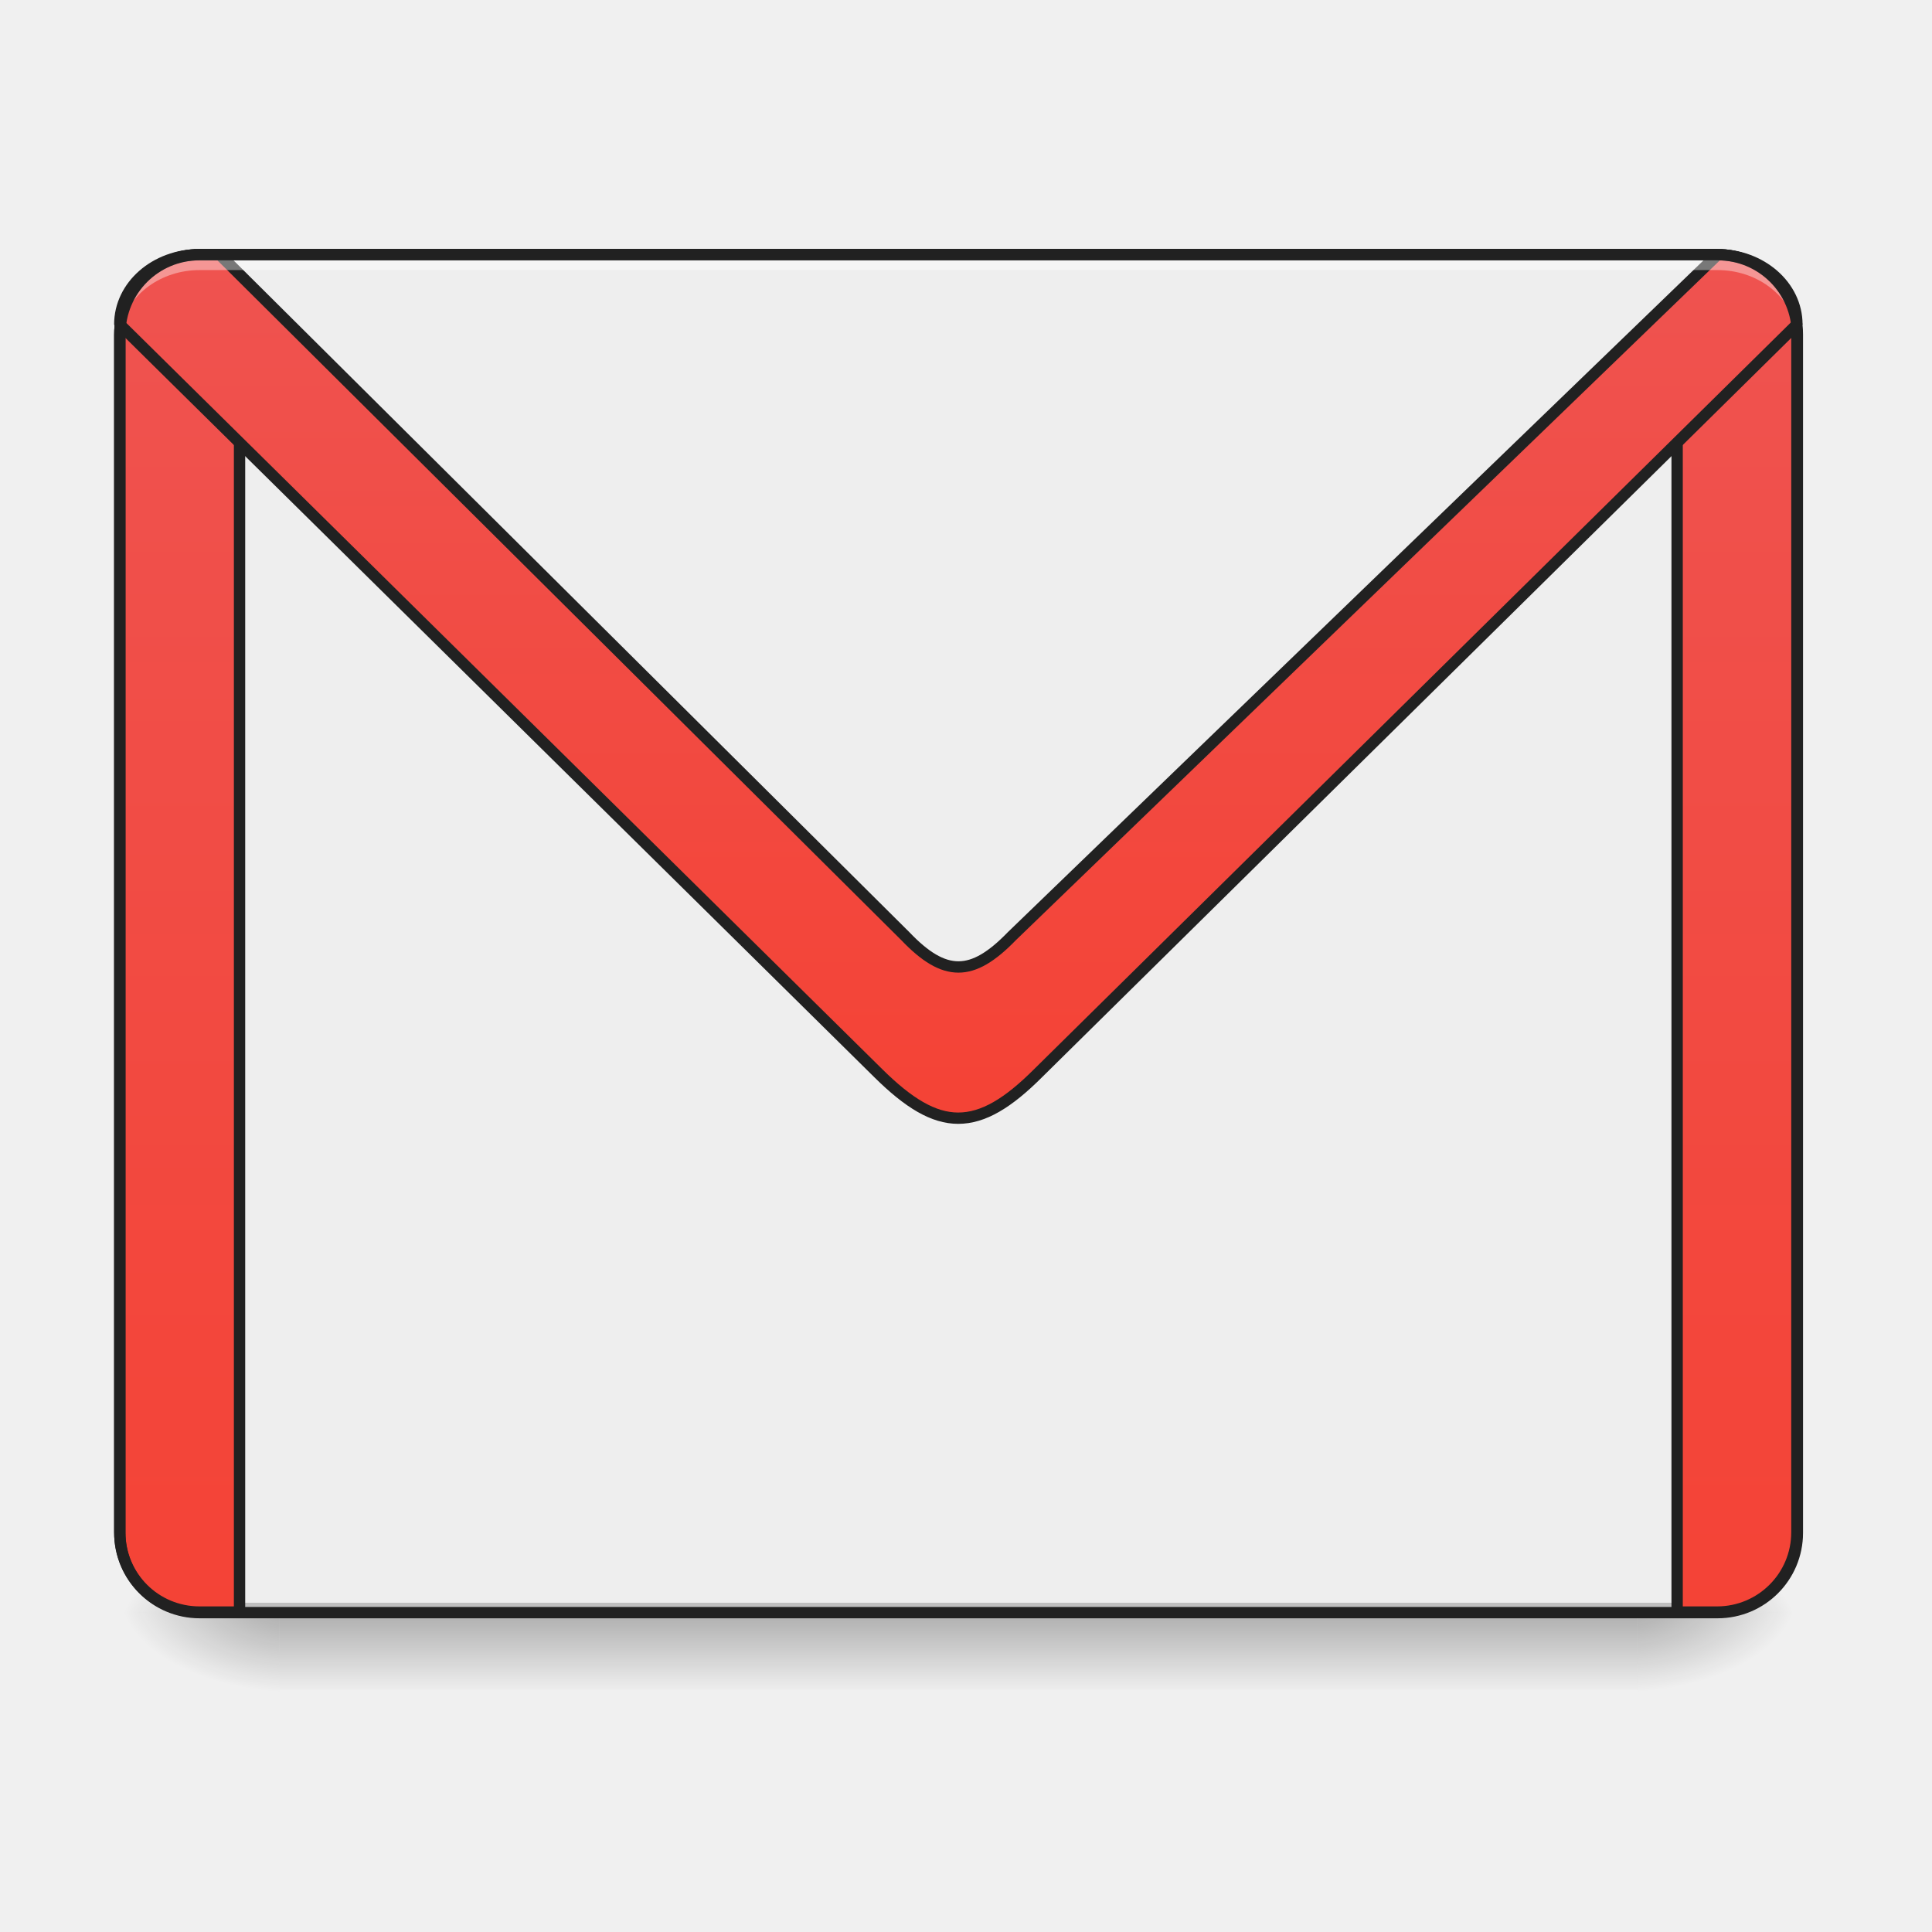
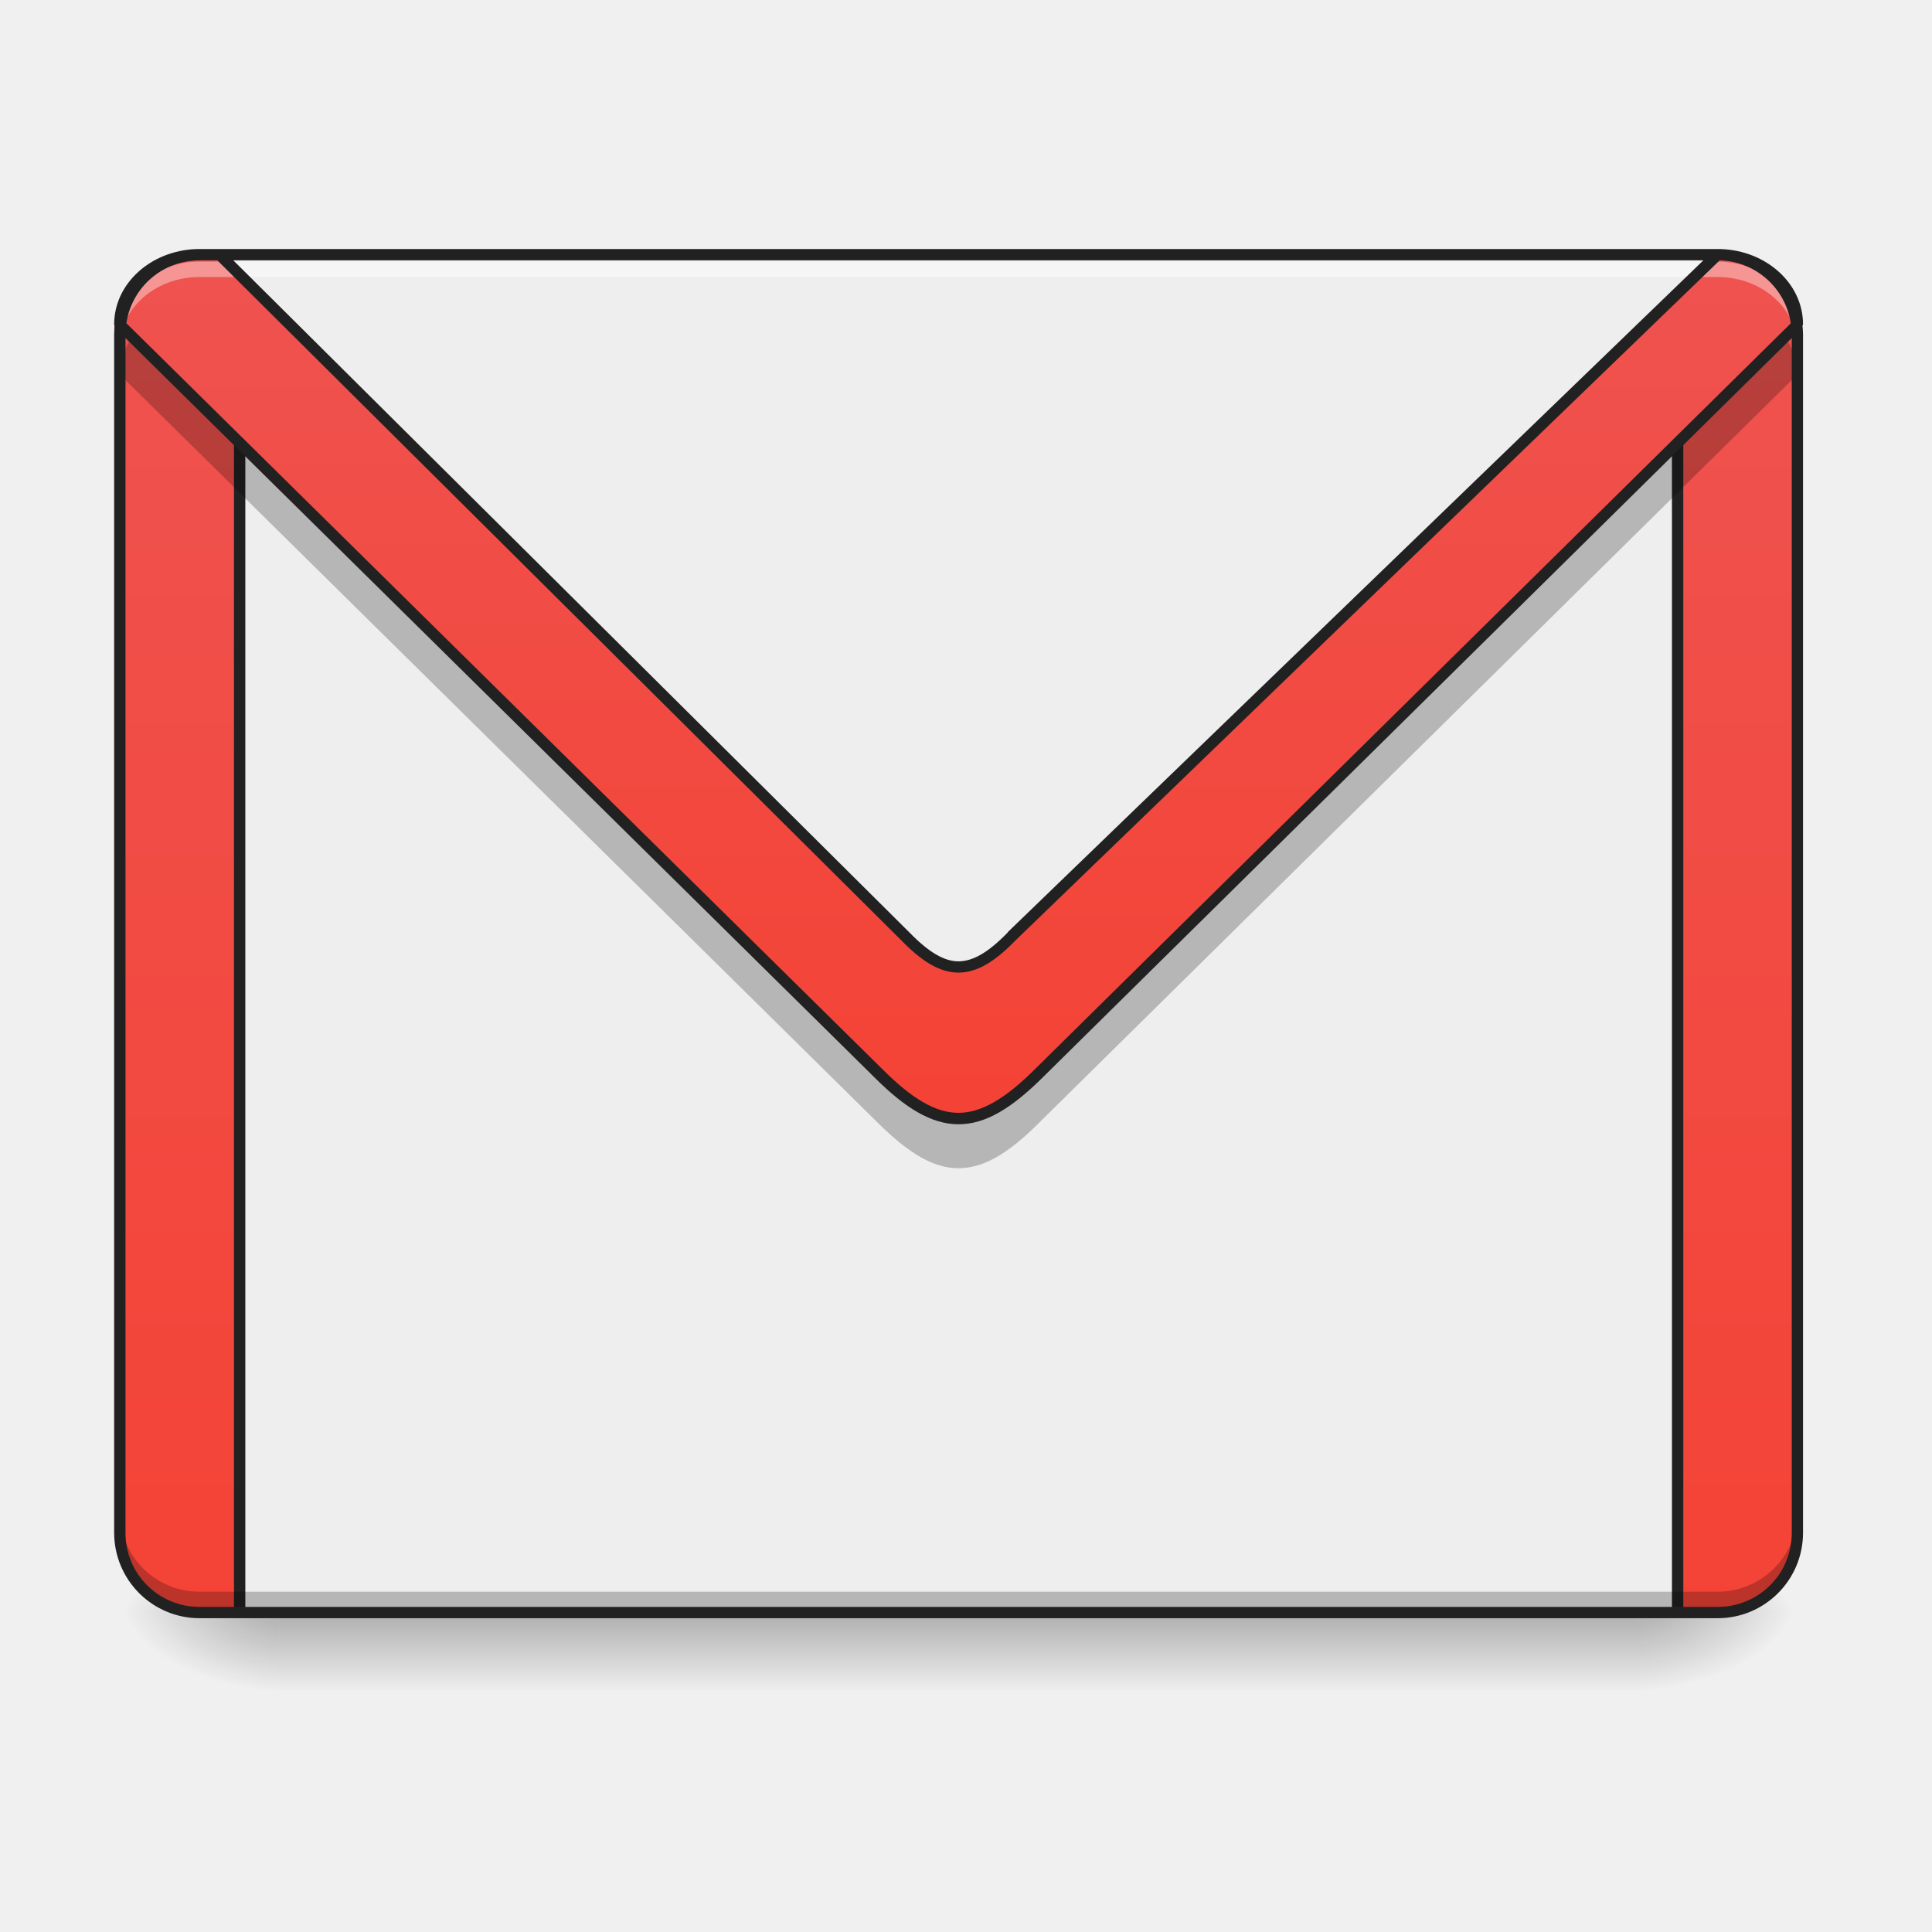
- <svg xmlns="http://www.w3.org/2000/svg" width="32" height="32" viewBox="0 0 24 24">
+ <svg xmlns="http://www.w3.org/2000/svg" width="24" height="24">
  <defs>
    <linearGradient id="a" gradientUnits="userSpaceOnUse" x1="254" y1="233.5" x2="254" y2="254.667" gradientTransform="matrix(.04688 0 0 .04688 0 9.087)">
      <stop offset="0" stop-opacity=".275" />
      <stop offset="1" stop-opacity="0" />
    </linearGradient>
    <radialGradient id="b" gradientUnits="userSpaceOnUse" cx="450.909" cy="189.579" fx="450.909" fy="189.579" r="21.167" gradientTransform="matrix(0 -.0586 -.10548 0 40.09 46.704)">
      <stop offset="0" stop-opacity=".314" />
      <stop offset=".222" stop-opacity=".275" />
      <stop offset="1" stop-opacity="0" />
    </radialGradient>
    <radialGradient id="c" gradientUnits="userSpaceOnUse" cx="450.909" cy="189.579" fx="450.909" fy="189.579" r="21.167" gradientTransform="matrix(0 .0586 .10548 0 -16.275 -6.638)">
      <stop offset="0" stop-opacity=".314" />
      <stop offset=".222" stop-opacity=".275" />
      <stop offset="1" stop-opacity="0" />
    </radialGradient>
    <radialGradient id="d" gradientUnits="userSpaceOnUse" cx="450.909" cy="189.579" fx="450.909" fy="189.579" r="21.167" gradientTransform="matrix(0 -.0586 .10548 0 -16.275 46.704)">
      <stop offset="0" stop-opacity=".314" />
      <stop offset=".222" stop-opacity=".275" />
      <stop offset="1" stop-opacity="0" />
    </radialGradient>
    <radialGradient id="e" gradientUnits="userSpaceOnUse" cx="450.909" cy="189.579" fx="450.909" fy="189.579" r="21.167" gradientTransform="matrix(0 .0586 -.10548 0 40.09 -6.638)">
      <stop offset="0" stop-opacity=".314" />
      <stop offset=".222" stop-opacity=".275" />
      <stop offset="1" stop-opacity="0" />
    </radialGradient>
-     <linearGradient id="f" gradientUnits="userSpaceOnUse" x1="305.955" y1="-31.877" x2="305.955" y2="-135.329" gradientTransform="matrix(4.55614 0 0 13.14618 -353.973 2034.18)">
+     <linearGradient id="f" gradientUnits="userSpaceOnUse" x1="305.955" y1="-31.877" x2="305.955" y2="-135.329" gradientTransform="matrix(.05651 0 0 .16306 -4.39 25.231)">
      <stop offset="0" stop-color="#f44336" />
      <stop offset="1" stop-color="#ef5350" />
    </linearGradient>
-     <linearGradient id="g" gradientUnits="userSpaceOnUse" x1="960" y1="1095.118" x2="960" y2="255.118">
+     <linearGradient id="g" gradientUnits="userSpaceOnUse" x1="960" y1="1095.118" x2="960" y2="255.118" gradientTransform="matrix(.0124 0 0 .0124 0 0)">
      <stop offset="0" stop-color="#f44336" />
      <stop offset="1" stop-color="#ef5350" />
    </linearGradient>
  </defs>
  <path d="M3.473 20.031H20.34v.965H3.473zm0 0" fill="url(#a)" />
  <path d="M20.34 20.031h1.988v-.992H20.34zm0 0" fill="url(#b)" />
  <path d="M3.473 20.031H1.488v.996h1.985zm0 0" fill="url(#c)" />
  <path d="M3.473 20.031H1.488v-.992h1.985zm0 0" fill="url(#d)" />
  <path d="M20.34 20.031h1.988v.996H20.34zm0 0" fill="url(#e)" />
  <path d="M2.48 3.164h18.856c.547 0 .992.445.992.992V19.04c0 .55-.445.992-.992.992H2.48a.991.991 0 0 1-.992-.992V4.156c0-.547.446-.992.992-.992zm0 0" fill="#eee" />
-   <path d="M2.48 20.031a.989.989 0 0 1-.992-.992v-.121c0 .547.442.992.992.992h18.856a.994.994 0 0 0 .992-.992v.121c0 .55-.445.992-.992.992zm0 0" fill-opacity=".196" />
  <path d="M2.48 3.164a.989.989 0 0 0-.992.992v.125c0-.55.442-.992.992-.992h18.856c.547 0 .992.441.992.992v-.125a.991.991 0 0 0-.992-.992zm0 0" fill="#e6e6e6" fill-opacity=".937" />
-   <path d="M199.98 255.094c-44.404 0-79.991 35.587-79.991 79.992v1199.886c0 44.405 35.587 79.992 79.992 79.992h39.996V255.094zm1480.175 0v1359.87h39.996c44.09 0 79.992-35.587 79.992-79.992V335.086c0-44.405-35.902-79.992-79.992-79.992zm0 0" transform="scale(.0124)" fill="url(#f)" stroke-width="11.339" stroke-linecap="round" stroke="#212121" />
-   <path d="M199.98 255.094c-44.404 0-79.991 31.178-79.991 69.914l759.927 750.165c30.233 29.918 55.113 45.035 79.992 45.035 25.195 0 50.074-15.117 79.993-45.035l760.242-750.165c0-38.736-35.902-69.914-79.992-69.914zm0 0" transform="scale(.0124)" fill="url(#g)" stroke-width="11.339" stroke-linecap="square" stroke-linejoin="bevel" stroke="#212121" />
-   <path d="M2.73 3.164l8.516 8.465c.246.258.453.383.66.383.207 0 .414-.125.664-.383l8.766-8.465zm0 0" fill="#eee" stroke-width=".141" stroke-linecap="square" stroke-linejoin="bevel" stroke="#212121" />
-   <path d="M2.48 3.164c-.55 0-.992.387-.992.867l.02.02c.09-.395.492-.696.972-.696h18.856c.48 0 .879.301.973.696l.02-.02c0-.48-.446-.867-.993-.867zm0 0" fill="#fff" fill-opacity=".392" />
-   <path d="M2.48 3.094c-.585 0-1.062.476-1.062 1.062V19.04c0 .59.477 1.063 1.062 1.063h18.856c.586 0 1.062-.473 1.062-1.063V4.156c0-.586-.476-1.062-1.062-1.062zm0 .14h18.856c.512 0 .922.41.922.922V19.04c0 .516-.41.922-.922.922H2.48a.916.916 0 0 1-.921-.922V4.156c0-.511.41-.922.921-.922zm0 0" fill="#212121" />
+   <path d="M2.48 3.164a.989.989 0 0 0-.992.992V19.04c0 .55.442.992.992.992h.497V3.164zm18.36 0v16.867h.496a.991.991 0 0 0 .992-.992V4.156a.991.991 0 0 0-.992-.992zm0 0" fill="url(#f)" />
+   <path d="M20.84 20.031V4.902M2.977 20.031V4.902" fill="none" stroke-width=".141" stroke="#212121" />
+   <path d="M2.48 3.164c-.55 0-.992.387-.992.867l9.426 9.305c.375.371.684.559.992.559.313 0 .621-.188.992-.56l9.43-9.304c0-.48-.445-.867-.992-.867zm0 0" fill="url(#g)" />
+   <path d="M2.73 3.164l8.516 8.465c.246.258.453.383.66.383.207 0 .414-.125.664-.383l8.766-8.465zm0 0" fill="#eee" />
+   <path d="M1.652 4.172a.81.81 0 0 0-.164.48l9.426 9.305c.375.371.684.555.992.555.313 0 .621-.184.992-.555l9.43-9.305a.789.789 0 0 0-.168-.48l-9.262 9.14c-.37.372-.68.56-.992.56-.308 0-.617-.188-.992-.56zm0 0M1.488 18.781v.188c0 .55.442.992.992.992h18.856a.991.991 0 0 0 .992-.992v-.188c0 .551-.445.992-.992.992H2.48a.989.989 0 0 1-.992-.992zm0 0" fill-opacity=".235" />
+   <path d="M2.48 3.25c-.55 0-.992.387-.992.867l.02.02c.09-.395.492-.696.972-.696h18.856c.48 0 .879.301.973.696l.02-.02c0-.48-.446-.867-.993-.867zm0 0" fill="#fff" fill-opacity=".392" />
+   <path d="M2.48 3.094H2.437c-.562.02-1.019.426-1.019.937l.004.016c0 .035-.004.074-.004.11v14.882c0 .59.477 1.063 1.062 1.063h18.856c.586 0 1.062-.473 1.062-1.063V4.156a1.03 1.03 0 0 0-.007-.11l.007-.015c0-.511-.457-.918-1.02-.937h-.042zm0 .14h.22l8.495 8.446c.254.261.477.402.711.402.235 0 .457-.14.711-.402l8.746-8.446a.92.92 0 0 1 .883.782l-9.394 9.27c-.368.366-.665.538-.946.538-.281 0-.574-.172-.941-.539L1.57 4.015a.915.915 0 0 1 .91-.78zm.418 0H21.16l-8.64 8.344v.004c-.243.25-.434.36-.614.36-.176 0-.367-.11-.61-.36zm19.36.965v14.84c0 .516-.41.922-.922.922H2.48a.916.916 0 0 1-.921-.922V4.2l9.308 9.188c.375.375.703.578 1.04.578.34 0 .663-.203 1.042-.578zm0 0" fill="#212121" />
</svg>
